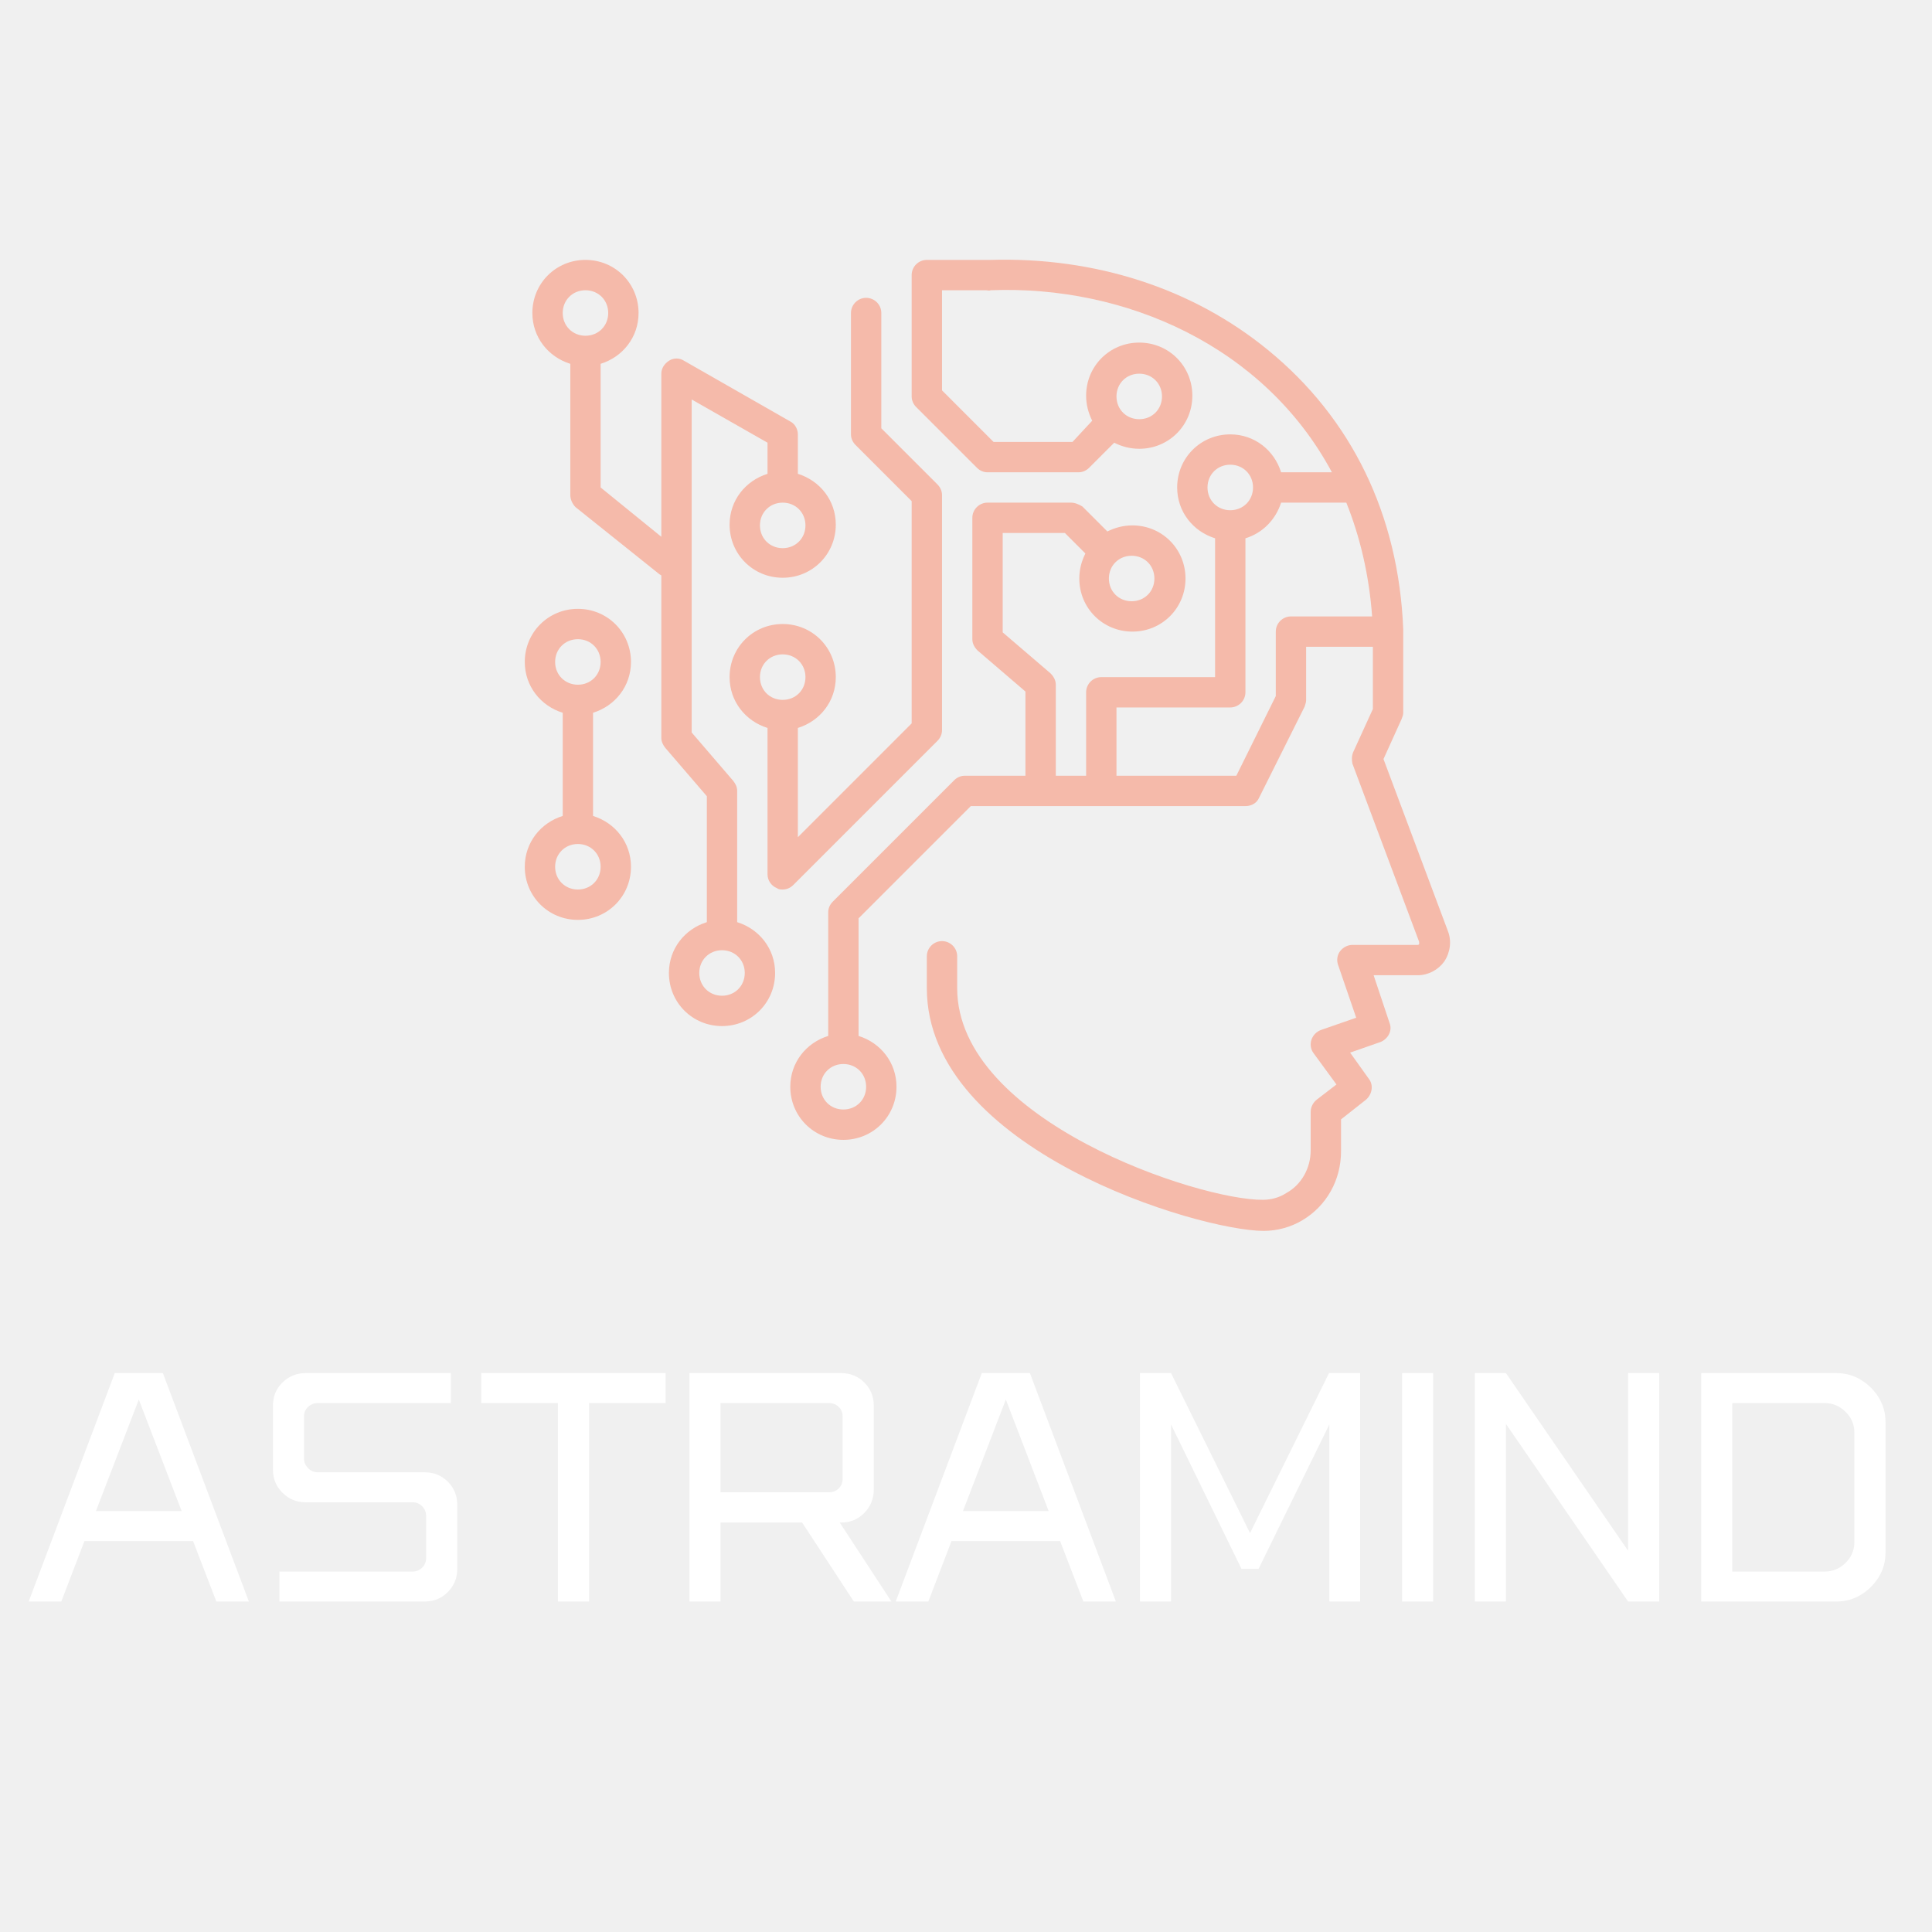
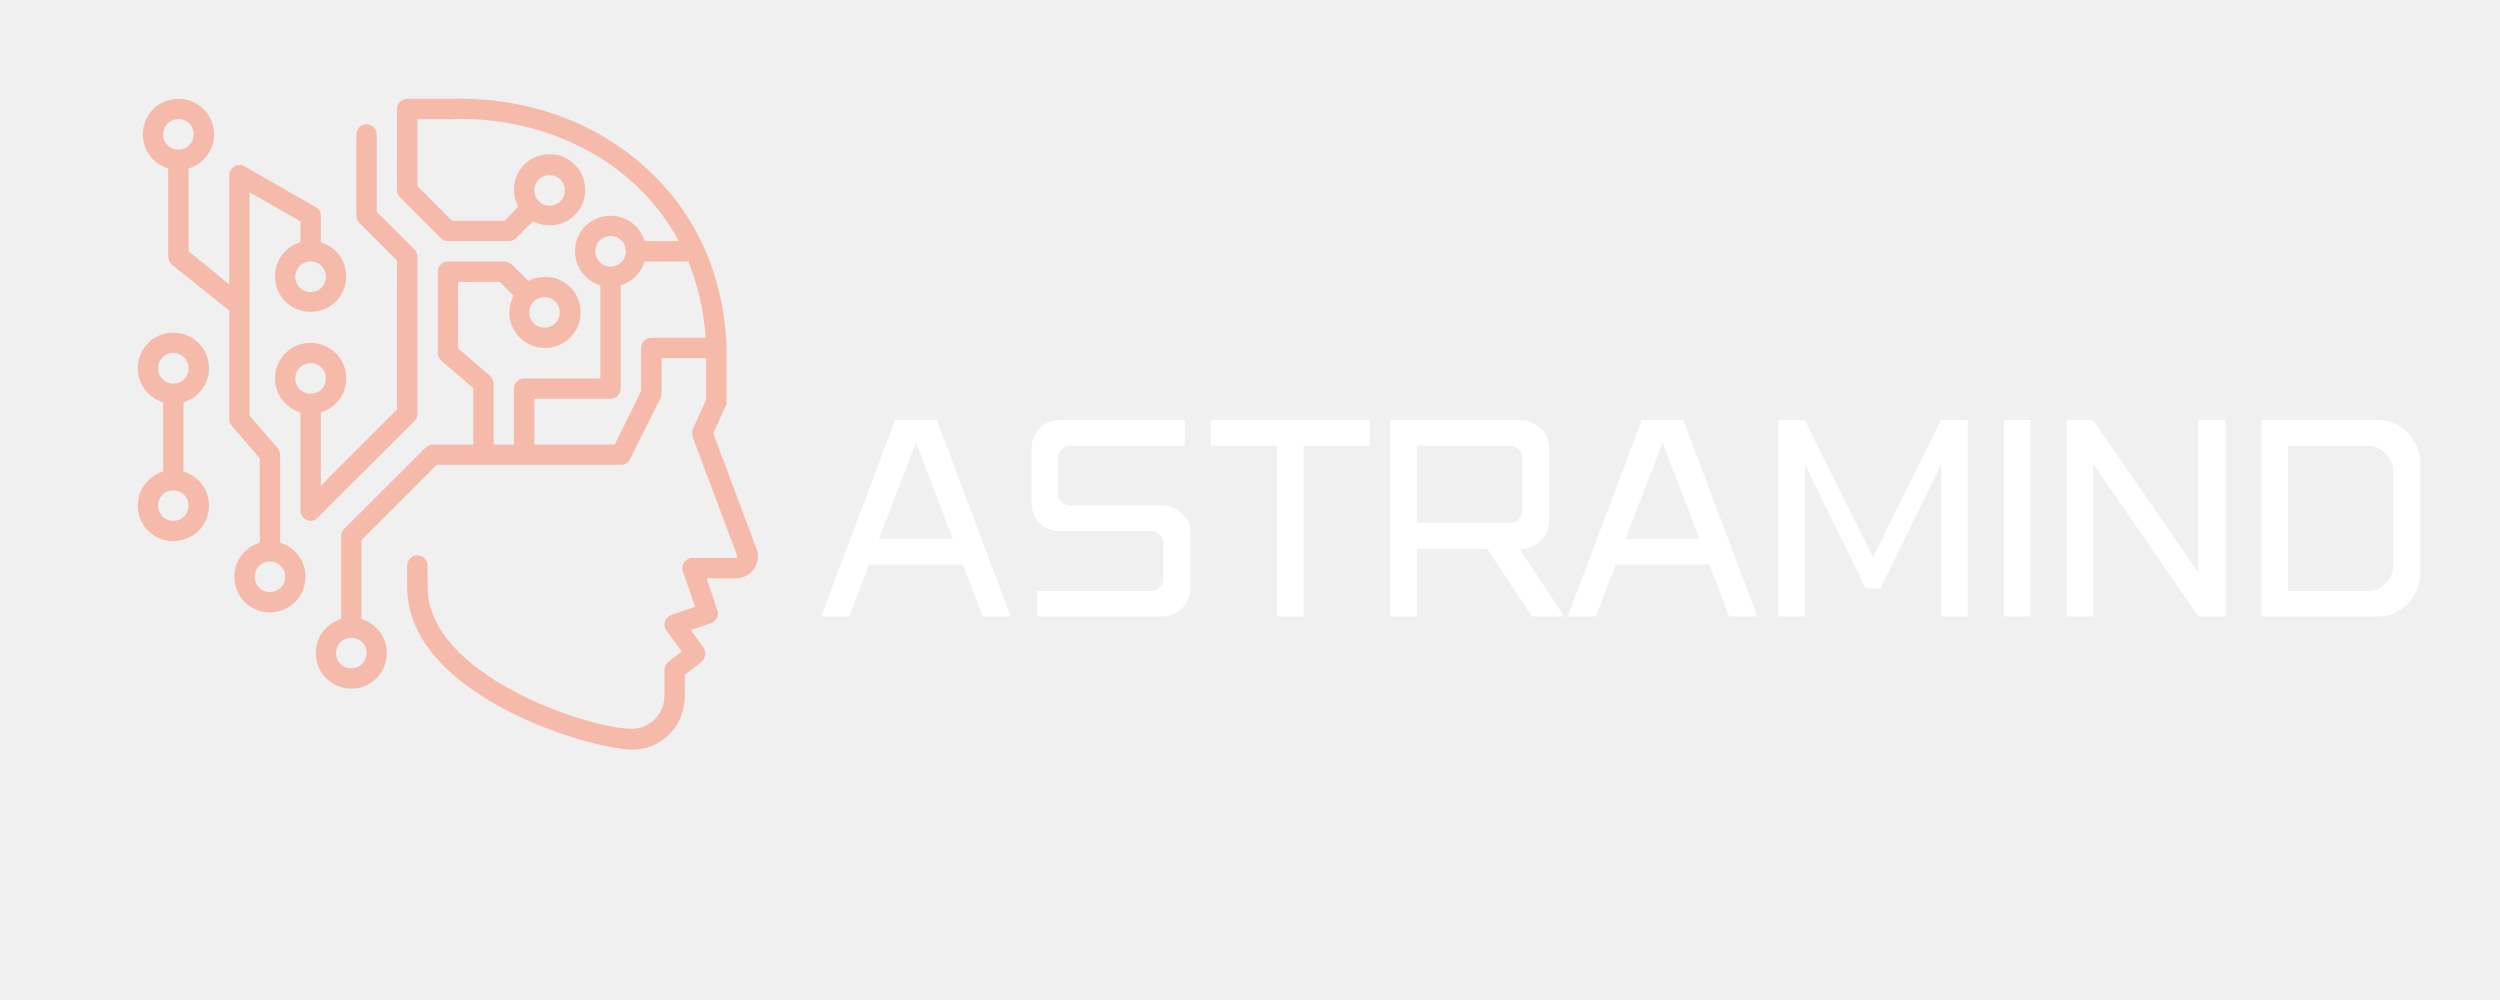
- <svg xmlns="http://www.w3.org/2000/svg" width="500" zoomAndPan="magnify" viewBox="0 0 375 375" height="500" preserveAspectRatio="xMidYMid meet" version="1.0">
+ <svg xmlns="http://www.w3.org/2000/svg" width="100" zoomAndPan="magnify" viewBox="0 0 75 30" height="40" preserveAspectRatio="xMidYMid meet" version="1.0">
  <defs>
    <g />
-     <clipPath id="a8e87d5285">
-       <path d="M 153 50 L 281.664 50 L 281.664 238.855 L 153 238.855 Z M 153 50 " clip-rule="nonzero" />
+     <clipPath id="39e3e5881b">
+       <path d="M 9 2.902 L 22.984 2.902 L 22.984 22.5 L 9 22.5 Z M 9 2.902 " clip-rule="nonzero" />
    </clipPath>
-     <clipPath id="0e6d29c907">
-       <path d="M 101.664 118 L 123 118 L 123 179 L 101.664 179 Z M 101.664 118 " clip-rule="nonzero" />
+     <clipPath id="ee68a729f1">
+       <path d="M 4.113 2.902 L 11 2.902 L 11 19 L 4.113 19 Z M 4.113 2.902 " clip-rule="nonzero" />
+     </clipPath>
+     <clipPath id="8a428af8c0">
+       <path d="M 4.113 9 L 7 9 L 7 17 L 4.113 17 Z M 4.113 9 " clip-rule="nonzero" />
    </clipPath>
  </defs>
-   <g clip-path="url(#a8e87d5285)">
-     <path fill="#f5baaa" d="M 189.617 90.789 C 190.203 91.379 190.941 91.672 191.676 91.672 L 209.348 91.672 C 210.082 91.672 210.816 91.379 211.406 90.789 L 216.266 85.93 C 217.738 86.668 219.359 87.109 221.125 87.109 C 226.867 87.109 231.434 82.543 231.434 76.801 C 231.434 71.059 226.867 66.496 221.125 66.496 C 215.383 66.496 210.816 71.059 210.816 76.801 C 210.816 78.57 211.262 80.188 211.996 81.66 L 208.168 85.785 L 192.855 85.785 L 182.844 75.77 L 182.844 56.336 L 191.383 56.336 C 191.676 56.336 191.973 56.484 192.266 56.336 C 218.477 55.305 245.422 67.23 258.523 91.672 L 248.66 91.672 C 247.336 87.402 243.508 84.312 238.793 84.312 C 233.051 84.312 228.488 88.875 228.488 94.617 C 228.488 99.328 231.578 103.156 235.848 104.484 L 235.848 131.43 L 213.762 131.43 C 212.145 131.43 210.816 132.754 210.816 134.375 L 210.816 150.57 L 204.93 150.57 L 204.93 132.902 C 204.93 132.02 204.488 131.281 203.898 130.691 L 194.621 122.742 L 194.621 103.453 L 206.695 103.453 L 210.672 107.43 C 209.934 108.902 209.492 110.52 209.492 112.289 C 209.492 118.031 214.059 122.594 219.801 122.594 C 225.543 122.594 230.105 118.031 230.105 112.289 C 230.105 106.543 225.543 101.98 219.801 101.98 C 218.031 101.98 216.414 102.422 214.941 103.156 L 210.082 98.301 C 209.348 97.859 208.609 97.562 207.875 97.562 L 191.676 97.562 C 190.059 97.562 188.73 98.887 188.73 100.508 L 188.73 124.066 C 188.73 124.949 189.172 125.688 189.762 126.273 L 199.039 134.227 L 199.039 150.57 L 187.258 150.57 C 186.523 150.57 185.789 150.863 185.199 151.453 L 161.641 175.012 C 161.051 175.602 160.758 176.336 160.758 177.074 L 160.758 201.074 C 156.484 202.398 153.395 206.227 153.395 210.938 C 153.395 216.684 157.957 221.246 163.699 221.246 C 169.441 221.246 174.008 216.684 174.008 210.938 C 174.008 206.227 170.914 202.398 166.645 201.074 L 166.645 178.25 L 188.438 156.461 L 241.738 156.461 C 242.918 156.461 243.949 155.871 244.391 154.84 L 253.223 137.172 C 253.371 136.73 253.52 136.289 253.52 135.848 L 253.52 125.539 L 266.477 125.539 L 266.477 137.613 L 262.648 146.004 C 262.352 146.742 262.352 147.477 262.5 148.215 L 275.457 182.816 C 275.457 182.965 275.457 183.109 275.457 183.258 C 275.309 183.406 275.309 183.406 275.164 183.406 L 262.5 183.406 C 261.617 183.406 260.734 183.848 260.145 184.582 C 259.555 185.32 259.406 186.352 259.703 187.234 L 263.238 197.539 L 256.465 199.895 C 255.578 200.191 254.844 200.926 254.551 201.809 C 254.254 202.695 254.402 203.723 254.992 204.461 L 259.406 210.496 L 255.578 213.441 C 254.844 214.031 254.402 214.914 254.402 215.797 L 254.402 223.309 C 254.402 226.695 252.637 229.934 249.691 231.555 C 248.363 232.438 246.746 232.879 245.125 232.879 C 232.906 233.027 185.789 217.566 185.789 191.797 L 185.789 185.613 C 185.789 183.992 184.461 182.668 182.844 182.668 C 181.223 182.668 179.898 183.992 179.898 185.613 L 179.898 191.797 C 179.898 223.16 232.758 238.914 245.273 238.914 C 247.922 238.914 250.574 238.18 252.781 236.855 C 257.492 234.055 260.293 229.051 260.293 223.453 L 260.293 217.27 L 265.152 213.441 C 266.328 212.41 266.621 210.645 265.738 209.469 L 262.059 204.312 L 267.949 202.254 C 269.422 201.664 270.305 200.043 269.715 198.57 L 266.621 189.293 L 275.164 189.293 C 277.223 189.293 279.137 188.266 280.316 186.645 C 281.496 184.879 281.789 182.668 281.051 180.754 L 268.535 147.332 L 272.07 139.527 C 272.219 139.086 272.367 138.789 272.367 138.348 L 272.367 122.152 C 271.48 99.918 262.352 81.219 246.156 67.969 C 231.434 55.895 212.438 49.855 192.266 50.445 C 192.117 50.445 191.824 50.445 191.676 50.445 L 179.898 50.445 C 178.277 50.445 176.953 51.77 176.953 53.391 L 176.953 76.949 C 176.953 77.684 177.246 78.422 177.836 79.012 Z M 221.125 72.531 C 223.629 72.531 225.543 74.445 225.543 76.949 C 225.543 79.453 223.629 81.367 221.125 81.367 C 218.621 81.367 216.707 79.453 216.707 76.949 C 216.707 74.445 218.621 72.531 221.125 72.531 Z M 219.652 107.871 C 222.156 107.871 224.07 109.785 224.07 112.289 C 224.07 114.789 222.156 116.703 219.652 116.703 C 217.148 116.703 215.234 114.789 215.234 112.289 C 215.234 109.785 217.148 107.871 219.652 107.871 Z M 168.117 210.938 C 168.117 213.441 166.203 215.355 163.699 215.355 C 161.199 215.355 159.285 213.441 159.285 210.938 C 159.285 208.438 161.199 206.523 163.699 206.523 C 166.203 206.523 168.117 208.438 168.117 210.938 Z M 234.375 94.617 C 234.375 92.113 236.293 90.199 238.793 90.199 C 241.297 90.199 243.211 92.113 243.211 94.617 C 243.211 97.121 241.297 99.035 238.793 99.035 C 236.293 99.035 234.375 97.121 234.375 94.617 Z M 266.328 119.648 L 250.574 119.648 C 248.953 119.648 247.629 120.973 247.629 122.594 L 247.629 135.109 L 239.973 150.57 L 216.707 150.57 L 216.707 137.316 L 238.793 137.316 C 240.414 137.316 241.738 135.992 241.738 134.375 L 241.738 104.484 C 245.125 103.453 247.629 100.801 248.66 97.562 L 261.32 97.562 C 263.973 104.188 265.738 111.551 266.328 119.648 Z M 266.328 119.648 " fill-opacity="1" fill-rule="nonzero" />
+   <g clip-path="url(#39e3e5881b)">
+     <path fill="#f5baaa" d="M 13.223 7.145 C 13.285 7.203 13.359 7.234 13.438 7.234 L 15.266 7.234 C 15.344 7.234 15.418 7.203 15.48 7.145 L 15.984 6.641 C 16.137 6.715 16.305 6.762 16.488 6.762 C 17.082 6.762 17.555 6.289 17.555 5.695 C 17.555 5.102 17.082 4.625 16.488 4.625 C 15.891 4.625 15.418 5.102 15.418 5.695 C 15.418 5.879 15.465 6.047 15.543 6.199 L 15.145 6.625 L 13.559 6.625 L 12.523 5.586 L 12.523 3.574 L 13.406 3.574 C 13.438 3.574 13.469 3.59 13.496 3.574 C 16.211 3.469 19.004 4.703 20.363 7.234 L 19.34 7.234 C 19.203 6.793 18.805 6.473 18.316 6.473 C 17.723 6.473 17.25 6.945 17.25 7.539 C 17.25 8.027 17.57 8.426 18.012 8.562 L 18.012 11.355 L 15.727 11.355 C 15.559 11.355 15.418 11.492 15.418 11.66 L 15.418 13.336 L 14.809 13.336 L 14.809 11.508 C 14.809 11.414 14.766 11.34 14.703 11.277 L 13.742 10.453 L 13.742 8.457 L 14.992 8.457 L 15.406 8.867 C 15.328 9.02 15.281 9.188 15.281 9.371 C 15.281 9.965 15.754 10.438 16.352 10.438 C 16.945 10.438 17.418 9.965 17.418 9.371 C 17.418 8.777 16.945 8.305 16.352 8.305 C 16.168 8.305 16 8.348 15.848 8.426 L 15.344 7.922 C 15.266 7.875 15.191 7.844 15.113 7.844 L 13.438 7.844 C 13.27 7.844 13.133 7.984 13.133 8.152 L 13.133 10.59 C 13.133 10.684 13.176 10.758 13.238 10.82 L 14.199 11.645 L 14.199 13.336 L 12.98 13.336 C 12.902 13.336 12.828 13.367 12.766 13.43 L 10.324 15.867 C 10.266 15.93 10.234 16.008 10.234 16.082 L 10.234 18.57 C 9.793 18.707 9.473 19.102 9.473 19.59 C 9.473 20.184 9.945 20.66 10.539 20.66 C 11.133 20.66 11.605 20.184 11.605 19.59 C 11.605 19.102 11.285 18.707 10.844 18.57 L 10.844 16.203 L 13.102 13.945 L 18.621 13.945 C 18.746 13.945 18.852 13.887 18.898 13.777 L 19.812 11.949 C 19.828 11.902 19.844 11.855 19.844 11.812 L 19.844 10.742 L 21.184 10.742 L 21.184 11.996 L 20.789 12.863 C 20.758 12.941 20.758 13.016 20.773 13.094 L 22.117 16.676 C 22.117 16.691 22.117 16.707 22.117 16.723 C 22.102 16.738 22.102 16.738 22.086 16.738 L 20.773 16.738 C 20.684 16.738 20.59 16.785 20.531 16.859 C 20.469 16.938 20.453 17.043 20.484 17.133 L 20.852 18.203 L 20.148 18.445 C 20.059 18.477 19.98 18.555 19.949 18.645 C 19.918 18.734 19.934 18.844 19.996 18.918 L 20.453 19.543 L 20.059 19.852 C 19.98 19.91 19.934 20.004 19.934 20.094 L 19.934 20.871 C 19.934 21.223 19.75 21.559 19.445 21.727 C 19.309 21.816 19.141 21.863 18.973 21.863 C 17.707 21.879 12.828 20.277 12.828 17.609 L 12.828 16.969 C 12.828 16.801 12.688 16.66 12.523 16.66 C 12.355 16.66 12.215 16.801 12.215 16.969 L 12.215 17.609 C 12.215 20.855 17.691 22.488 18.988 22.488 C 19.262 22.488 19.539 22.414 19.766 22.273 C 20.254 21.984 20.543 21.465 20.543 20.887 L 20.543 20.246 L 21.047 19.852 C 21.172 19.742 21.199 19.559 21.109 19.438 L 20.727 18.902 L 21.34 18.691 C 21.492 18.629 21.582 18.461 21.52 18.309 L 21.199 17.348 L 22.086 17.348 C 22.301 17.348 22.496 17.242 22.621 17.074 C 22.742 16.891 22.773 16.66 22.695 16.465 L 21.398 13 L 21.766 12.191 C 21.781 12.148 21.797 12.117 21.797 12.07 L 21.797 10.395 C 21.703 8.09 20.758 6.152 19.082 4.781 C 17.555 3.527 15.586 2.902 13.496 2.965 C 13.484 2.965 13.453 2.965 13.438 2.965 L 12.215 2.965 C 12.047 2.965 11.91 3.102 11.91 3.27 L 11.91 5.711 C 11.91 5.785 11.941 5.863 12.004 5.922 Z M 16.488 5.254 C 16.746 5.254 16.945 5.449 16.945 5.711 C 16.945 5.969 16.746 6.168 16.488 6.168 C 16.227 6.168 16.031 5.969 16.031 5.711 C 16.031 5.449 16.227 5.254 16.488 5.254 Z M 16.336 8.914 C 16.594 8.914 16.793 9.113 16.793 9.371 C 16.793 9.629 16.594 9.828 16.336 9.828 C 16.074 9.828 15.879 9.629 15.879 9.371 C 15.879 9.113 16.074 8.914 16.336 8.914 Z M 10.996 19.59 C 10.996 19.852 10.797 20.047 10.539 20.047 C 10.277 20.047 10.082 19.852 10.082 19.59 C 10.082 19.332 10.277 19.133 10.539 19.133 C 10.797 19.133 10.996 19.332 10.996 19.59 Z M 17.859 7.539 C 17.859 7.281 18.059 7.082 18.316 7.082 C 18.578 7.082 18.777 7.281 18.777 7.539 C 18.777 7.801 18.578 7.996 18.316 7.996 C 18.059 7.996 17.859 7.801 17.859 7.539 Z M 21.172 10.133 L 19.539 10.133 C 19.371 10.133 19.234 10.27 19.234 10.438 L 19.234 11.734 L 18.441 13.336 L 16.031 13.336 L 16.031 11.965 L 18.316 11.965 C 18.484 11.965 18.621 11.828 18.621 11.66 L 18.621 8.562 C 18.973 8.457 19.234 8.18 19.34 7.844 L 20.652 7.844 C 20.926 8.531 21.109 9.293 21.172 10.133 Z M 21.172 10.133 " fill-opacity="1" fill-rule="nonzero" />
  </g>
-   <path fill="#f5baaa" d="M 110.695 70.617 L 110.695 96.09 C 110.695 96.973 111.137 97.859 111.723 98.445 L 127.922 111.402 C 128.066 111.551 128.215 111.551 128.363 111.699 L 128.363 143.207 C 128.363 143.945 128.656 144.531 129.098 145.121 L 137.199 154.547 L 137.199 178.988 C 132.926 180.312 129.836 184.141 129.836 188.852 C 129.836 194.594 134.398 199.16 140.141 199.16 C 145.883 199.16 150.449 194.594 150.449 188.852 C 150.449 184.141 147.355 180.312 143.086 178.988 L 143.086 153.516 C 143.086 152.777 142.793 152.191 142.352 151.602 L 134.254 142.176 L 134.254 77.539 L 148.977 85.93 L 148.977 91.969 C 144.707 93.293 141.613 97.121 141.613 101.832 C 141.613 107.574 146.18 112.141 151.922 112.141 C 157.664 112.141 162.227 107.574 162.227 101.832 C 162.227 97.121 159.137 93.293 154.867 91.969 L 154.867 84.312 C 154.867 83.281 154.277 82.25 153.395 81.809 L 132.781 70.027 C 131.898 69.441 130.719 69.441 129.836 70.027 C 128.953 70.617 128.363 71.5 128.363 72.531 L 128.363 104.188 L 116.582 94.617 L 116.582 70.617 C 120.852 69.293 123.945 65.465 123.945 60.754 C 123.945 55.012 119.383 50.445 113.637 50.445 C 107.895 50.445 103.332 55.012 103.332 60.754 C 103.332 65.465 106.422 69.293 110.695 70.617 Z M 144.559 188.852 C 144.559 191.355 142.645 193.27 140.141 193.27 C 137.641 193.27 135.727 191.355 135.727 188.852 C 135.727 186.352 137.641 184.438 140.141 184.438 C 142.645 184.438 144.559 186.352 144.559 188.852 Z M 156.34 101.98 C 156.34 104.484 154.426 106.398 151.922 106.398 C 149.418 106.398 147.504 104.484 147.504 101.98 C 147.504 99.477 149.418 97.562 151.922 97.562 C 154.426 97.562 156.34 99.477 156.34 101.98 Z M 113.637 56.336 C 116.141 56.336 118.055 58.25 118.055 60.754 C 118.055 63.254 116.141 65.168 113.637 65.168 C 111.137 65.168 109.223 63.254 109.223 60.754 C 109.223 58.25 111.137 56.336 113.637 56.336 Z M 113.637 56.336 " fill-opacity="1" fill-rule="nonzero" />
-   <path fill="#f5baaa" d="M 176.953 97.27 L 176.953 140.41 L 154.867 162.496 L 154.867 141.293 C 159.137 139.969 162.227 136.141 162.227 131.43 C 162.227 125.688 157.664 121.121 151.922 121.121 C 146.18 121.121 141.613 125.688 141.613 131.43 C 141.613 136.141 144.707 139.969 148.977 141.293 L 148.977 169.711 C 148.977 170.891 149.711 171.922 150.742 172.363 C 151.184 172.656 151.48 172.656 151.922 172.656 C 152.656 172.656 153.395 172.363 153.984 171.773 L 181.957 143.797 C 182.547 143.207 182.844 142.473 182.844 141.734 L 182.844 96.09 C 182.844 95.355 182.547 94.617 181.957 94.027 L 171.062 83.133 L 171.062 60.754 C 171.062 59.133 169.738 57.809 168.117 57.809 C 166.5 57.809 165.172 59.133 165.172 60.754 L 165.172 84.312 C 165.172 85.047 165.469 85.785 166.059 86.371 Z M 151.922 135.848 C 149.418 135.848 147.504 133.934 147.504 131.43 C 147.504 128.926 149.418 127.012 151.922 127.012 C 154.426 127.012 156.34 128.926 156.34 131.43 C 156.34 133.934 154.426 135.848 151.922 135.848 Z M 151.922 135.848 " fill-opacity="1" fill-rule="nonzero" />
-   <g clip-path="url(#0e6d29c907)">
-     <path fill="#f5baaa" d="M 101.859 168.238 C 101.859 173.98 106.422 178.547 112.168 178.547 C 117.91 178.547 122.473 173.98 122.473 168.238 C 122.473 163.527 119.383 159.699 115.109 158.375 L 115.109 138.348 C 119.383 137.023 122.473 133.195 122.473 128.484 C 122.473 122.742 117.91 118.176 112.168 118.176 C 106.422 118.176 101.859 122.742 101.859 128.484 C 101.859 133.195 104.953 137.023 109.223 138.348 L 109.223 158.375 C 104.953 159.699 101.859 163.527 101.859 168.238 Z M 107.75 128.484 C 107.75 125.98 109.664 124.066 112.168 124.066 C 114.668 124.066 116.582 125.98 116.582 128.484 C 116.582 130.988 114.668 132.902 112.168 132.902 C 109.664 132.902 107.75 130.988 107.75 128.484 Z M 112.168 163.82 C 114.668 163.82 116.582 165.734 116.582 168.238 C 116.582 170.742 114.668 172.656 112.168 172.656 C 109.664 172.656 107.75 170.742 107.75 168.238 C 107.75 165.734 109.664 163.82 112.168 163.82 Z M 112.168 163.82 " fill-opacity="1" fill-rule="nonzero" />
+   <g clip-path="url(#ee68a729f1)">
+     <path fill="#f5baaa" d="M 5.047 5.055 L 5.047 7.691 C 5.047 7.785 5.094 7.875 5.152 7.938 L 6.832 9.277 C 6.848 9.293 6.863 9.293 6.879 9.309 L 6.879 12.574 C 6.879 12.648 6.91 12.711 6.953 12.773 L 7.793 13.75 L 7.793 16.281 C 7.352 16.418 7.031 16.812 7.031 17.301 C 7.031 17.898 7.504 18.371 8.098 18.371 C 8.691 18.371 9.164 17.898 9.164 17.301 C 9.164 16.812 8.844 16.418 8.402 16.281 L 8.402 13.641 C 8.402 13.566 8.371 13.504 8.328 13.445 L 7.488 12.469 L 7.488 5.77 L 9.012 6.641 L 9.012 7.266 C 8.57 7.402 8.25 7.801 8.25 8.289 C 8.25 8.883 8.723 9.355 9.316 9.355 C 9.914 9.355 10.387 8.883 10.387 8.289 C 10.387 7.801 10.066 7.402 9.625 7.266 L 9.625 6.473 C 9.625 6.367 9.562 6.258 9.473 6.215 L 7.336 4.992 C 7.242 4.934 7.121 4.934 7.031 4.992 C 6.938 5.055 6.879 5.145 6.879 5.254 L 6.879 8.531 L 5.656 7.539 L 5.656 5.055 C 6.102 4.918 6.422 4.52 6.422 4.031 C 6.422 3.438 5.949 2.965 5.352 2.965 C 4.758 2.965 4.285 3.438 4.285 4.031 C 4.285 4.52 4.605 4.918 5.047 5.055 Z M 8.555 17.301 C 8.555 17.562 8.355 17.762 8.098 17.762 C 7.84 17.762 7.641 17.562 7.641 17.301 C 7.641 17.043 7.84 16.844 8.098 16.844 C 8.355 16.844 8.555 17.043 8.555 17.301 Z M 9.777 8.305 C 9.777 8.562 9.578 8.762 9.316 8.762 C 9.059 8.762 8.859 8.562 8.859 8.305 C 8.859 8.043 9.059 7.844 9.316 7.844 C 9.578 7.844 9.777 8.043 9.777 8.305 Z M 5.352 3.574 C 5.613 3.574 5.809 3.773 5.809 4.031 C 5.809 4.293 5.613 4.488 5.352 4.488 C 5.094 4.488 4.895 4.293 4.895 4.031 C 4.895 3.773 5.094 3.574 5.352 3.574 Z M 5.352 3.574 " fill-opacity="1" fill-rule="nonzero" />
+   </g>
+   <path fill="#f5baaa" d="M 11.91 7.816 L 11.91 12.285 L 9.625 14.57 L 9.625 12.375 C 10.066 12.238 10.387 11.84 10.387 11.355 C 10.387 10.758 9.914 10.285 9.316 10.285 C 8.723 10.285 8.25 10.758 8.25 11.355 C 8.25 11.84 8.57 12.238 9.012 12.375 L 9.012 15.32 C 9.012 15.441 9.09 15.547 9.195 15.594 C 9.242 15.625 9.273 15.625 9.316 15.625 C 9.395 15.625 9.473 15.594 9.531 15.531 L 12.43 12.637 C 12.492 12.574 12.523 12.496 12.523 12.422 L 12.523 7.691 C 12.523 7.617 12.492 7.539 12.43 7.48 L 11.301 6.352 L 11.301 4.031 C 11.301 3.863 11.164 3.727 10.996 3.727 C 10.828 3.727 10.691 3.863 10.691 4.031 L 10.691 6.473 C 10.691 6.547 10.723 6.625 10.781 6.688 Z M 9.316 11.812 C 9.059 11.812 8.859 11.613 8.859 11.355 C 8.859 11.094 9.059 10.895 9.316 10.895 C 9.578 10.895 9.777 11.094 9.777 11.355 C 9.777 11.613 9.578 11.812 9.316 11.812 Z M 9.316 11.812 " fill-opacity="1" fill-rule="nonzero" />
+   <g clip-path="url(#8a428af8c0)">
+     <path fill="#f5baaa" d="M 4.133 15.168 C 4.133 15.762 4.605 16.234 5.199 16.234 C 5.793 16.234 6.27 15.762 6.27 15.168 C 6.27 14.68 5.949 14.281 5.504 14.145 L 5.504 12.07 C 5.949 11.934 6.27 11.535 6.27 11.047 C 6.27 10.453 5.793 9.98 5.199 9.98 C 4.605 9.98 4.133 10.453 4.133 11.047 C 4.133 11.535 4.453 11.934 4.895 12.07 L 4.895 14.145 C 4.453 14.281 4.133 14.68 4.133 15.168 Z M 4.742 11.047 C 4.742 10.789 4.941 10.59 5.199 10.59 C 5.461 10.59 5.656 10.789 5.656 11.047 C 5.656 11.309 5.461 11.508 5.199 11.508 C 4.941 11.508 4.742 11.309 4.742 11.047 Z M 5.199 14.711 C 5.461 14.711 5.656 14.906 5.656 15.168 C 5.656 15.426 5.461 15.625 5.199 15.625 C 4.941 15.625 4.742 15.426 4.742 15.168 C 4.742 14.906 4.941 14.711 5.199 14.711 Z M 5.199 14.711 " fill-opacity="1" fill-rule="nonzero" />
  </g>
  <g fill="#ffffff" fill-opacity="1">
-     <g transform="translate(4.944373, 310.8513)">
+     <g transform="translate(24.55627, 18.49366)">
      <g>
-         <path d="M 17.328 -44.328 L 26.672 -44.328 L 43.359 0 L 37.047 0 L 32.531 -11.734 L 11.453 -11.734 L 6.953 0 L 0.625 0 Z M 13.672 -17.547 L 30.312 -17.547 L 22 -39.203 Z M 13.672 -17.547 " />
+         <path d="M 2.297 -5.891 L 3.547 -5.891 L 5.766 0 L 4.922 0 L 4.328 -1.562 L 1.516 -1.562 L 0.922 0 L 0.078 0 Z M 1.812 -2.328 L 4.031 -2.328 L 2.922 -5.219 Z M 1.812 -2.328 " />
      </g>
    </g>
  </g>
  <g fill="#ffffff" fill-opacity="1">
-     <g transform="translate(48.86852, 310.8513)">
+     <g transform="translate(30.40216, 18.49366)">
      <g>
-         <path d="M 10.422 -44.328 L 38.641 -44.328 L 38.641 -38.516 L 12.828 -38.516 C 12.098 -38.516 11.469 -38.27 10.938 -37.781 C 10.406 -37.289 10.141 -36.664 10.141 -35.906 L 10.141 -27.75 C 10.141 -27.031 10.406 -26.406 10.938 -25.875 C 11.469 -25.344 12.098 -25.078 12.828 -25.078 L 33.562 -25.078 C 35.344 -25.078 36.844 -24.469 38.062 -23.25 C 39.281 -22.031 39.891 -20.531 39.891 -18.75 L 39.891 -6.328 C 39.891 -4.578 39.281 -3.082 38.062 -1.844 C 36.844 -0.613 35.344 0 33.562 0 L 5.359 0 L 5.359 -5.812 L 31.172 -5.812 C 31.93 -5.812 32.566 -6.066 33.078 -6.578 C 33.586 -7.086 33.844 -7.707 33.844 -8.438 L 33.844 -16.578 C 33.844 -17.336 33.586 -17.973 33.078 -18.484 C 32.566 -19.004 31.93 -19.266 31.172 -19.266 L 10.422 -19.266 C 8.68 -19.266 7.191 -19.879 5.953 -21.109 C 4.723 -22.348 4.109 -23.844 4.109 -25.594 L 4.109 -38.016 C 4.109 -39.797 4.723 -41.289 5.953 -42.5 C 7.191 -43.719 8.68 -44.328 10.422 -44.328 Z M 10.422 -44.328 " />
+         <path d="M 1.391 -5.891 L 5.141 -5.891 L 5.141 -5.125 L 1.703 -5.125 C 1.609 -5.125 1.523 -5.086 1.453 -5.016 C 1.379 -4.953 1.344 -4.875 1.344 -4.781 L 1.344 -3.688 C 1.344 -3.594 1.379 -3.508 1.453 -3.438 C 1.523 -3.363 1.609 -3.328 1.703 -3.328 L 4.469 -3.328 C 4.695 -3.328 4.895 -3.242 5.062 -3.078 C 5.227 -2.922 5.312 -2.727 5.312 -2.5 L 5.312 -0.844 C 5.312 -0.613 5.227 -0.414 5.062 -0.25 C 4.895 -0.082 4.695 0 4.469 0 L 0.719 0 L 0.719 -0.766 L 4.141 -0.766 C 4.242 -0.766 4.328 -0.801 4.391 -0.875 C 4.461 -0.945 4.5 -1.031 4.5 -1.125 L 4.5 -2.203 C 4.5 -2.305 4.461 -2.391 4.391 -2.453 C 4.328 -2.523 4.242 -2.562 4.141 -2.562 L 1.391 -2.562 C 1.148 -2.562 0.945 -2.641 0.781 -2.797 C 0.625 -2.961 0.547 -3.164 0.547 -3.406 L 0.547 -5.047 C 0.547 -5.285 0.625 -5.484 0.781 -5.641 C 0.945 -5.805 1.148 -5.891 1.391 -5.891 Z M 1.391 -5.891 " />
      </g>
    </g>
  </g>
  <g fill="#ffffff" fill-opacity="1">
-     <g transform="translate(92.79267, 310.8513)">
+     <g transform="translate(36.24805, 18.49366)">
      <g>
-         <path d="M 0.625 -44.328 L 36.406 -44.328 L 36.406 -38.516 L 21.547 -38.516 L 21.547 0 L 15.5 0 L 15.5 -38.516 L 0.625 -38.516 Z M 0.625 -44.328 " />
+         <path d="M 0.078 -5.891 L 4.844 -5.891 L 4.844 -5.125 L 2.859 -5.125 L 2.859 0 L 2.062 0 L 2.062 -5.125 L 0.078 -5.125 Z M 0.078 -5.891 " />
      </g>
    </g>
  </g>
  <g fill="#ffffff" fill-opacity="1">
-     <g transform="translate(129.7095, 310.8513)">
+     <g transform="translate(41.16132, 18.49366)">
      <g>
-         <path d="M 4.109 -44.328 L 33.562 -44.328 C 35.344 -44.328 36.844 -43.719 38.062 -42.5 C 39.281 -41.289 39.891 -39.797 39.891 -38.016 L 39.891 -21.719 C 39.891 -19.969 39.281 -18.461 38.062 -17.203 C 36.844 -15.953 35.344 -15.328 33.562 -15.328 L 33.281 -15.328 L 43.312 0 L 36.016 0 L 25.984 -15.328 L 10.141 -15.328 L 10.141 0 L 4.109 0 Z M 10.141 -21.203 L 31.172 -21.203 C 31.93 -21.203 32.566 -21.445 33.078 -21.938 C 33.586 -22.438 33.844 -23.047 33.844 -23.766 L 33.844 -35.906 C 33.844 -36.664 33.586 -37.289 33.078 -37.781 C 32.566 -38.27 31.93 -38.516 31.172 -38.516 L 10.141 -38.516 Z M 10.141 -21.203 " />
+         <path d="M 0.547 -5.891 L 4.469 -5.891 C 4.695 -5.891 4.895 -5.805 5.062 -5.641 C 5.227 -5.484 5.312 -5.285 5.312 -5.047 L 5.312 -2.891 C 5.312 -2.648 5.227 -2.445 5.062 -2.281 C 4.895 -2.113 4.695 -2.031 4.469 -2.031 L 4.422 -2.031 L 5.766 0 L 4.797 0 L 3.453 -2.031 L 1.344 -2.031 L 1.344 0 L 0.547 0 Z M 1.344 -2.812 L 4.141 -2.812 C 4.242 -2.812 4.328 -2.844 4.391 -2.906 C 4.461 -2.977 4.5 -3.062 4.5 -3.156 L 4.5 -4.781 C 4.5 -4.875 4.461 -4.953 4.391 -5.016 C 4.328 -5.086 4.242 -5.125 4.141 -5.125 L 1.344 -5.125 Z M 1.344 -2.812 " />
      </g>
    </g>
  </g>
  <g fill="#ffffff" fill-opacity="1">
-     <g transform="translate(173.2348, 310.8513)">
+     <g transform="translate(46.95414, 18.49366)">
      <g>
-         <path d="M 17.328 -44.328 L 26.672 -44.328 L 43.359 0 L 37.047 0 L 32.531 -11.734 L 11.453 -11.734 L 6.953 0 L 0.625 0 Z M 13.672 -17.547 L 30.312 -17.547 L 22 -39.203 Z M 13.672 -17.547 " />
+         <path d="M 2.297 -5.891 L 3.547 -5.891 L 5.766 0 L 4.922 0 L 4.328 -1.562 L 1.516 -1.562 L 0.922 0 L 0.078 0 Z M 1.812 -2.328 L 4.031 -2.328 L 2.922 -5.219 Z M 1.812 -2.328 " />
      </g>
    </g>
  </g>
  <g fill="#ffffff" fill-opacity="1">
-     <g transform="translate(217.1589, 310.8513)">
+     <g transform="translate(52.80003, 18.49366)">
      <g>
-         <path d="M 4.109 -44.328 L 10.141 -44.328 L 25.469 -13.281 L 40.797 -44.328 L 46.844 -44.328 L 46.844 0 L 40.859 0 L 40.859 -34.359 L 27.125 -6.328 L 23.812 -6.328 L 10.141 -34.359 L 10.141 0 L 4.109 0 Z M 4.109 -44.328 " />
+         <path d="M 0.547 -5.891 L 1.344 -5.891 L 3.391 -1.766 L 5.422 -5.891 L 6.234 -5.891 L 6.234 0 L 5.438 0 L 5.438 -4.562 L 3.609 -0.844 L 3.172 -0.844 L 1.344 -4.562 L 1.344 0 L 0.547 0 Z M 0.547 -5.891 " />
      </g>
    </g>
  </g>
  <g fill="#ffffff" fill-opacity="1">
-     <g transform="translate(268.0335, 310.8513)">
+     <g transform="translate(59.57095, 18.49366)">
      <g>
-         <path d="M 4.109 -44.328 L 10.141 -44.328 L 10.141 0 L 4.109 0 Z M 4.109 -44.328 " />
+         <path d="M 0.547 -5.891 L 1.344 -5.891 L 1.344 0 L 0.547 0 Z M 0.547 -5.891 " />
      </g>
    </g>
  </g>
  <g fill="#ffffff" fill-opacity="1">
-     <g transform="translate(282.1621, 310.8513)">
+     <g transform="translate(61.45134, 18.49366)">
      <g>
-         <path d="M 4.109 -44.328 L 10.141 -44.328 L 33.844 -9.859 L 33.844 -44.328 L 39.891 -44.328 L 39.891 0 L 33.844 0 L 10.141 -34.469 L 10.141 0 L 4.109 0 Z M 4.109 -44.328 " />
+         <path d="M 0.547 -5.891 L 1.344 -5.891 L 4.5 -1.312 L 4.5 -5.891 L 5.312 -5.891 L 5.312 0 L 4.5 0 L 1.344 -4.578 L 1.344 0 L 0.547 0 Z M 0.547 -5.891 " />
      </g>
    </g>
  </g>
  <g fill="#ffffff" fill-opacity="1">
-     <g transform="translate(326.0863, 310.8513)">
+     <g transform="translate(67.29723, 18.49366)">
      <g>
-         <path d="M 10.141 -38.516 L 10.141 -5.812 L 28.094 -5.812 C 29.645 -5.812 30.988 -6.367 32.125 -7.484 C 33.27 -8.609 33.844 -9.953 33.844 -11.516 L 33.844 -32.828 C 33.844 -34.379 33.27 -35.711 32.125 -36.828 C 30.988 -37.953 29.645 -38.516 28.094 -38.516 Z M 4.109 -44.328 L 30.375 -44.328 C 32.125 -44.328 33.707 -43.891 35.125 -43.016 C 36.551 -42.148 37.703 -41.004 38.578 -39.578 C 39.453 -38.148 39.891 -36.562 39.891 -34.812 L 39.891 -9.516 C 39.891 -7.766 39.453 -6.176 38.578 -4.75 C 37.703 -3.332 36.551 -2.188 35.125 -1.312 C 33.707 -0.438 32.125 0 30.375 0 L 4.109 0 Z M 4.109 -44.328 " />
+         <path d="M 1.344 -5.125 L 1.344 -0.766 L 3.734 -0.766 C 3.941 -0.766 4.117 -0.836 4.266 -0.984 C 4.422 -1.141 4.5 -1.32 4.5 -1.531 L 4.5 -4.359 C 4.5 -4.566 4.422 -4.742 4.266 -4.891 C 4.117 -5.047 3.941 -5.125 3.734 -5.125 Z M 0.547 -5.891 L 4.047 -5.891 C 4.273 -5.891 4.484 -5.832 4.672 -5.719 C 4.859 -5.602 5.008 -5.453 5.125 -5.266 C 5.25 -5.078 5.312 -4.863 5.312 -4.625 L 5.312 -1.266 C 5.312 -1.035 5.25 -0.82 5.125 -0.625 C 5.008 -0.438 4.859 -0.285 4.672 -0.172 C 4.484 -0.055 4.273 0 4.047 0 L 0.547 0 Z M 0.547 -5.891 " />
      </g>
    </g>
  </g>
</svg>
